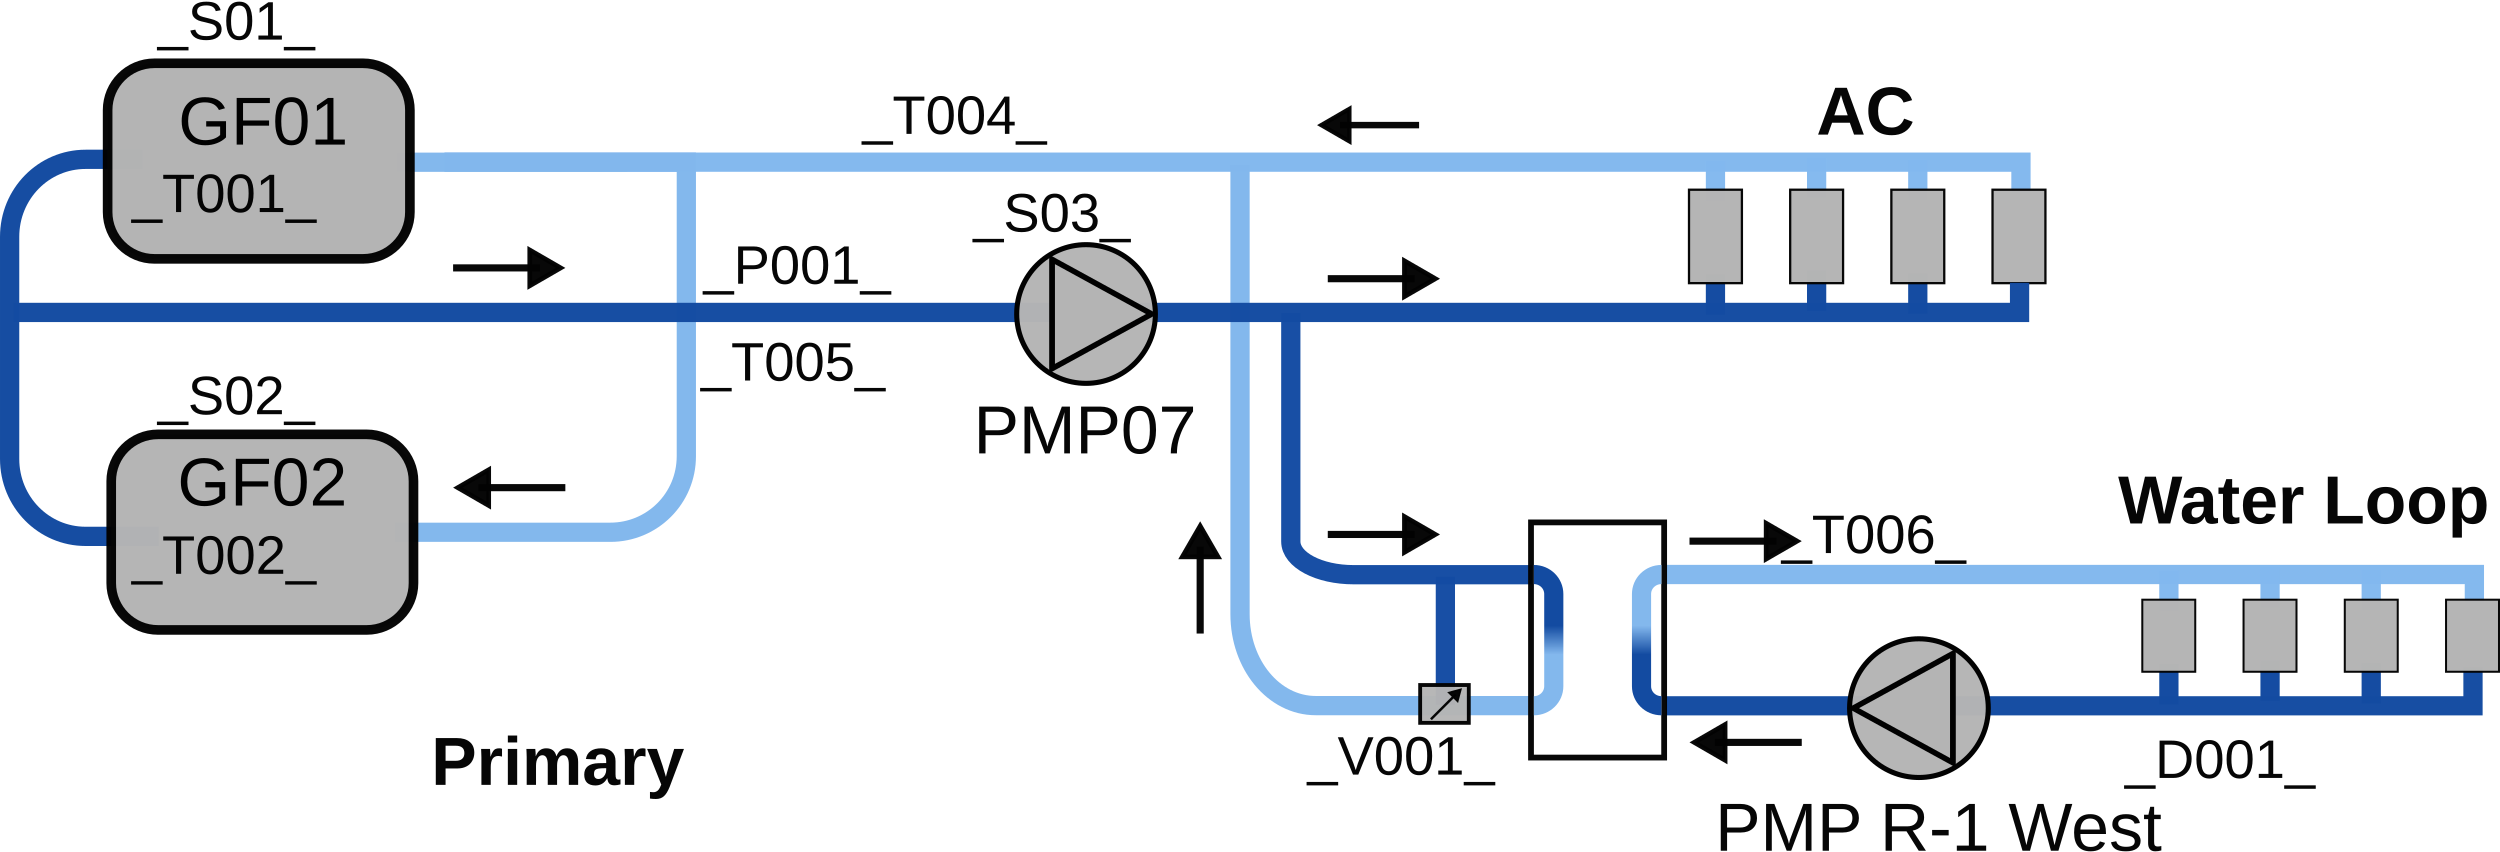
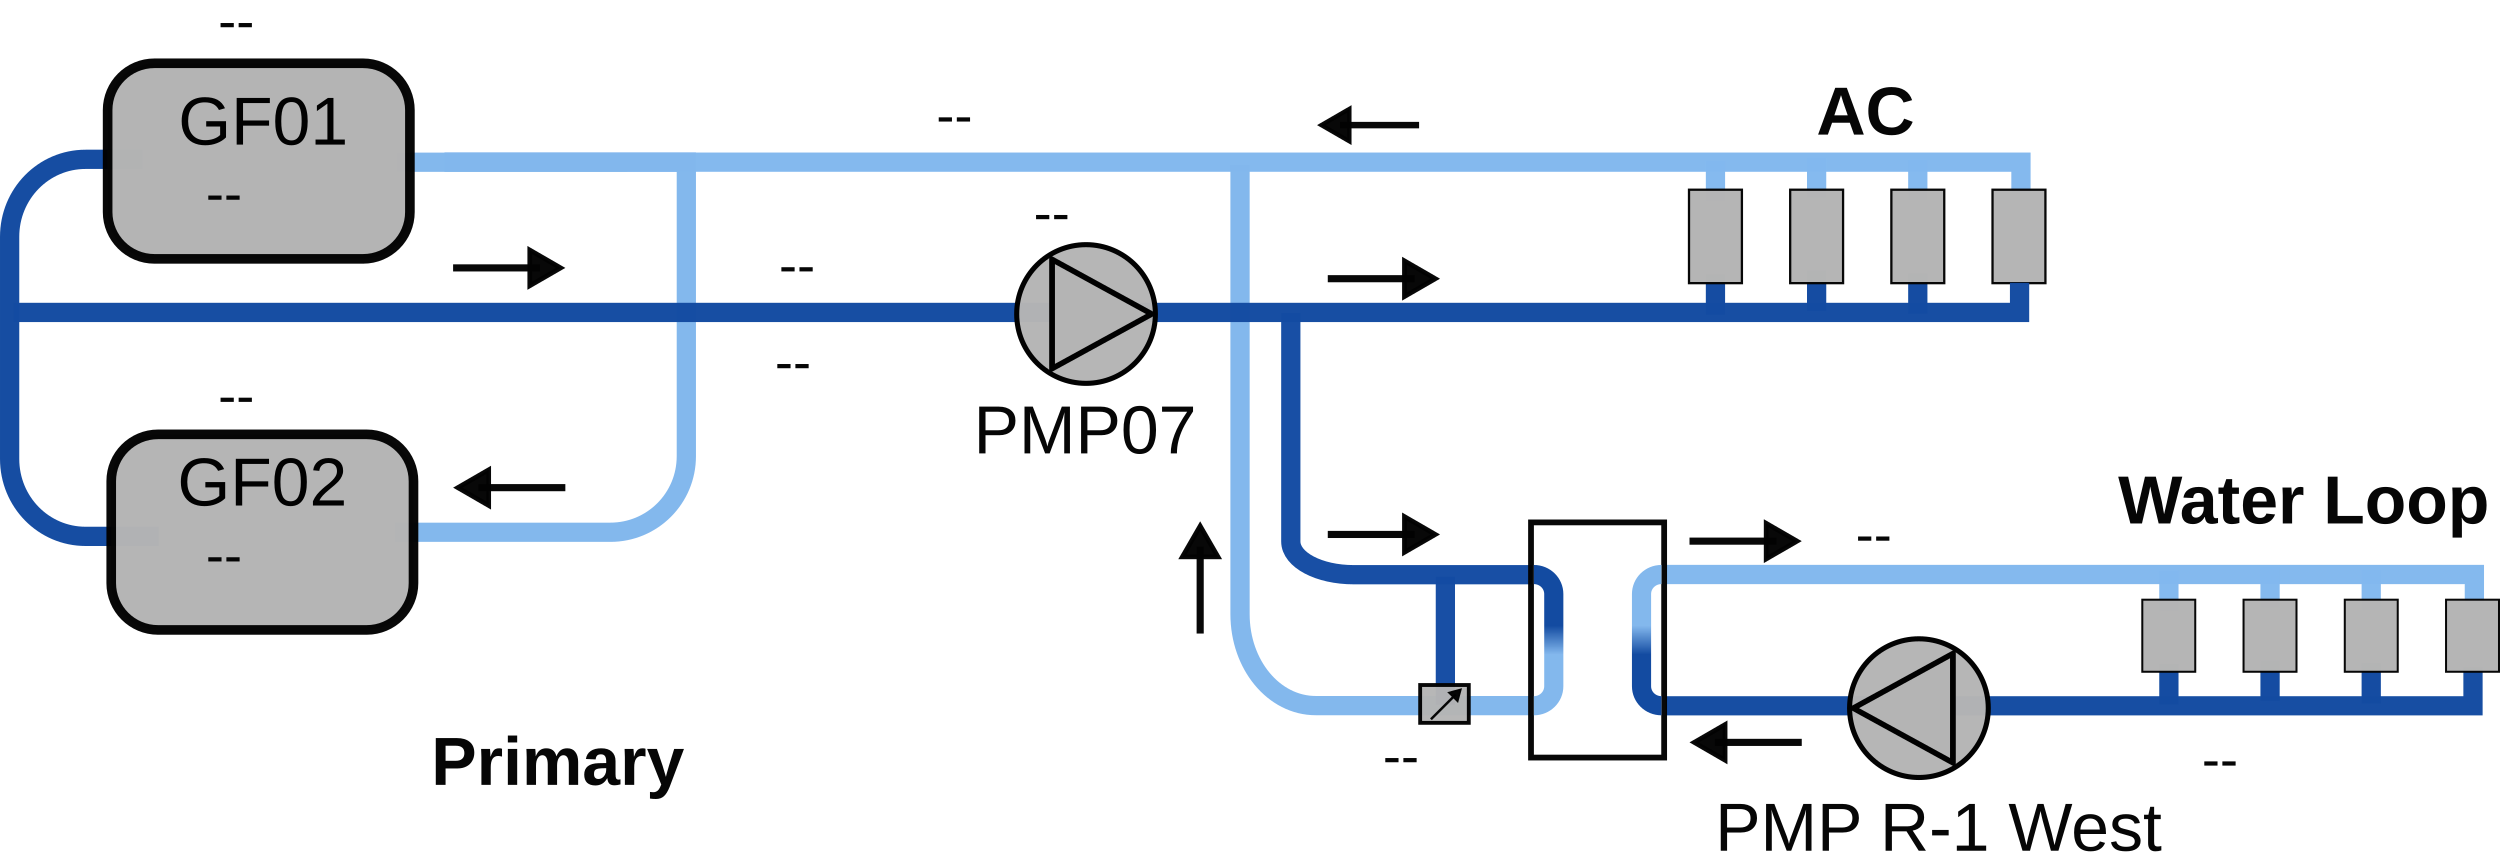
<svg xmlns="http://www.w3.org/2000/svg" xmlns:xlink="http://www.w3.org/1999/xlink" width="259.666mm" height="88.442mm" viewBox="0 0 259.666 88.442" version="1.1" id="svg1" xml:space="preserve">
  <defs id="defs1">
    <linearGradient id="linearGradient49">
      <stop style="stop-color:#134ba1;stop-opacity:1;" offset="0" id="stop49" />
      <stop style="stop-color:#82b7ed;stop-opacity:0.992;" offset="1" id="stop50" />
    </linearGradient>
    <marker style="overflow:visible" id="marker15" refX="0" refY="0" orient="auto-start-reverse" markerWidth="1" markerHeight="1" viewBox="0 0 1 1" preserveAspectRatio="xMidYMid">
      <path transform="scale(0.5)" style="fill:context-stroke;fill-rule:evenodd;stroke:context-stroke;stroke-width:1pt" d="M 5.77,0 -2.88,5 V -5 Z" id="path15" />
    </marker>
    <marker style="overflow:visible" id="Triangle" refX="0" refY="0" orient="auto-start-reverse" markerWidth="1" markerHeight="1" viewBox="0 0 1 1" preserveAspectRatio="xMidYMid">
      <path transform="scale(0.5)" style="fill:context-stroke;fill-rule:evenodd;stroke:context-stroke;stroke-width:1pt" d="M 5.77,0 -2.88,5 V -5 Z" id="path135" />
    </marker>
    <linearGradient id="swatch3">
      <stop style="stop-color:#000000;stop-opacity:1;" offset="0" id="stop3" />
    </linearGradient>
    <rect x="125.642" y="209.404" width="60.328" height="26.923" id="rect3" />
    <rect x="125.642" y="209.404" width="60.328" height="26.923" id="rect9" />
-     <linearGradient xlink:href="#linearGradient49" id="linearGradient50" x1="93.766" y1="42.17" x2="93.766" y2="43.699" gradientUnits="userSpaceOnUse" gradientTransform="matrix(2.009487,0,0,1.968668,-77.5541,-24.2474)" />
-     <linearGradient xlink:href="#linearGradient49" id="linearGradient51" gradientUnits="userSpaceOnUse" gradientTransform="matrix(-2.009487,0,0,-1.968668,309.4651,144.8002)" x1="93.766" y1="42.17" x2="93.766" y2="43.699" />
+     <linearGradient href="#linearGradient49" xlink:href="#linearGradient49" id="linearGradient50" x1="93.766" y1="42.17" x2="93.766" y2="43.699" gradientUnits="userSpaceOnUse" gradientTransform="matrix(2.009487,0,0,1.968668,-77.5541,-24.2474)" />
+     <linearGradient href="#linearGradient49" xlink:href="#linearGradient49" id="linearGradient51" gradientUnits="userSpaceOnUse" gradientTransform="matrix(-2.009487,0,0,-1.968668,309.4651,144.8002)" x1="93.766" y1="42.17" x2="93.766" y2="43.699" />
  </defs>
  <g id="layer1" transform="translate(49.9867,6.211743)">
    <path style="opacity:0.99;fill:none;fill-opacity:0.992;stroke:#144ca1;stroke-width:2;stroke-dasharray:none;stroke-opacity:0.992" d="m 123.027,67.097 h 83.847 l 3.8e-4,-4.007" id="path47" />
    <path style="opacity:0.99;fill:none;fill-opacity:0.992;stroke:#82b7ed;stroke-width:2;stroke-dasharray:none;stroke-opacity:0.992" d="m 123.043,53.462 h 83.976 l 3.1e-4,2.936" id="path41" />
    <path style="opacity:0.99;fill:#b4b4b4;fill-opacity:1;stroke:#134ba1;stroke-width:2;stroke-dasharray:none;stroke-opacity:1" d="m 128.192,22.269 v 4.209" id="path35" />
    <path style="opacity:0.99;fill:#b4b4b4;fill-opacity:1;stroke:#134ba1;stroke-width:2;stroke-dasharray:none;stroke-opacity:1" d="m 138.7,21.895 v 4.209" id="path36" />
    <path style="opacity:0.99;fill:#b4b4b4;fill-opacity:1;stroke:#134ba1;stroke-width:2;stroke-dasharray:none;stroke-opacity:1" d="m 149.208,22.175 v 4.209" id="path37" />
    <path style="opacity:0.99;fill:none;fill-opacity:0.992;stroke:#82b7ed;stroke-width:2;stroke-dasharray:none;stroke-opacity:0.992" d="M -3.825,10.635 H 159.923 l 3.1e-4,3.165" id="path5" />
    <path style="opacity:0.99;fill:#b4b4b4;fill-opacity:1;stroke:#82b8ee;stroke-width:2;stroke-dasharray:none;stroke-opacity:0.984" d="m 128.192,10.482 v 4.209" id="path29" />
    <path style="opacity:0.99;fill:#b4b4b4;fill-opacity:1;stroke:#82b8ee;stroke-width:2;stroke-dasharray:none;stroke-opacity:0.984" d="m 138.7,10.108 v 4.209" id="path30" />
    <path style="opacity:0.99;fill:#b4b4b4;fill-opacity:1;stroke:#82b8ee;stroke-width:2;stroke-dasharray:none;stroke-opacity:0.984" d="m 149.208,10.389 v 4.209" id="path31" />
    <g id="g8-9" transform="matrix(-1,0,0,1,42.12472,20.28807)" style="fill:#b4b4b4;fill-opacity:0.984">
      <circle style="opacity:0.99;fill:#b4b4b4;fill-opacity:0.984;stroke:#000000;stroke-width:0.529;stroke-dasharray:none;stroke-opacity:1" id="path7-3" cx="-107.202" cy="47.053" r="7.203" />
      <path style="opacity:0.99;fill:#b4b4b4;fill-opacity:0.984;stroke:#000000;stroke-width:0.529;stroke-dasharray:none;stroke-opacity:1" id="path8-7" d="m -105.413,49.485 -4.569,2.638 -4.569,2.638 v -5.276 -5.276 l 4.569,2.638 z" transform="matrix(1.132721,0,0,1.074664,19.02413,-6.126881)" />
    </g>
    <path style="opacity:0.99;fill:none;stroke:#82b7ed;stroke-width:2;stroke-dasharray:none;stroke-opacity:1" d="m -8.795,10.636 h 22.197 c 4.375,0 4.873,-0.002 7.898,-9.92e-4 v 30.54 c 0,4.375 -3.523,7.898 -7.898,7.898 H -8.982" id="path9" />
    <path style="opacity:0.99;fill:none;fill-opacity:1;stroke:#144ca1;stroke-width:2;stroke-dasharray:none;stroke-opacity:1" d="m -33.498,49.499 h -7.597 c -4.372,0 -7.891,-3.589 -7.891,-8.047 V 18.384 c 0,-4.458 3.52,-8.047 7.891,-8.047 h 5.915" id="rect4" />
    <rect style="opacity:0.99;fill:#b3b3b3;fill-opacity:0.992;stroke:#000000;stroke-width:1;stroke-dasharray:none;stroke-opacity:0.976" id="rect8" width="31.396" height="20.315" x="-38.434" y="38.902" ry="4.864" />
    <rect style="opacity:0.99;fill:#b3b3b3;fill-opacity:1;stroke:#000000;stroke-width:1;stroke-dasharray:none;stroke-opacity:0.976" id="rect1" width="31.396" height="20.315" x="-38.808" y="0.361" ry="4.864" />
    <text xml:space="preserve" transform="matrix(0.5291667,0,0,0.5291667,-97.9586,-108.3543)" id="text2" style="font-style:normal;font-variant:normal;font-weight:normal;font-stretch:normal;font-size:13.333px;font-family:Arial;-inkscape-font-specification:'Arial, Normal';font-variant-ligatures:normal;font-variant-caps:normal;font-variant-numeric:normal;font-variant-east-asian:normal;text-align:start;writing-mode:lr-tb;direction:ltr;white-space:pre;shape-inside:url(#rect3);display:inline;opacity:0.99;fill:#000000;fill-opacity:1;stroke:none;stroke-width:1.999;stroke-dasharray:none;stroke-opacity:1">
      <tspan x="125.643" y="221.414" id="tspan5">GF01</tspan>
    </text>
    <text xml:space="preserve" transform="matrix(0.5291667,0,0,0.5291667,-98.04607,-70.87236)" id="text8" style="font-style:normal;font-variant:normal;font-weight:normal;font-stretch:normal;font-size:13.333px;font-family:Arial;-inkscape-font-specification:'Arial, Normal';font-variant-ligatures:normal;font-variant-caps:normal;font-variant-numeric:normal;font-variant-east-asian:normal;text-align:start;writing-mode:lr-tb;direction:ltr;white-space:pre;shape-inside:url(#rect9);display:inline;opacity:0.99;fill:#000000;fill-opacity:1;stroke:none;stroke-width:1.999;stroke-dasharray:none;stroke-opacity:1">
      <tspan x="125.643" y="221.414" id="tspan6">GF02</tspan>
    </text>
    <path style="opacity:0.99;fill:none;stroke:#82b7ed;stroke-width:2;stroke-dasharray:none;stroke-opacity:1" d="m 78.811,10.925 v 46.653 c 0,5.263 3.507,9.499 7.863,9.499 h 22.284" id="path10" />
    <path style="opacity:0.99;fill:none;stroke:#134ba2;stroke-width:2;stroke-dasharray:none;stroke-opacity:0.984" d="m 84.084,26.287 v 23.74 c 0,1.913 2.914,3.454 6.533,3.454 h 18.514" id="path11" />
    <path style="opacity:0.99;fill:none;fill-opacity:0.984;stroke:#134ba2;stroke-width:2;stroke-dasharray:none;stroke-opacity:0.984" d="M 100.139,53.712 V 66.996" id="path12" />
    <rect style="opacity:0.99;fill:#b4b4b4;fill-opacity:0.976;stroke:#000000;stroke-width:0.4;stroke-dasharray:none;stroke-opacity:0.976" id="rect12" width="5.051" height="3.929" x="97.52" y="64.938" />
    <path style="opacity:0.99;fill:none;fill-opacity:0.976;stroke:#000000;stroke-width:0.259;stroke-dasharray:none;stroke-opacity:0.976;marker-end:url(#Triangle)" d="m 98.639,68.497 2.578,-2.578" id="path13" />
    <path style="opacity:0.99;fill:none;fill-opacity:0.976;stroke:#000000;stroke-width:0.74;stroke-dasharray:none;stroke-opacity:0.976;marker-start:url(#marker15)" d="M -0.297,44.439 H 8.734" id="path16" />
    <path style="opacity:0.99;fill:none;fill-opacity:0.976;stroke:#000000;stroke-width:0.673;stroke-dasharray:none;stroke-opacity:0.976;marker-start:url(#marker15)" d="m 89.198,6.783 h 8.211" id="path17" />
    <path style="opacity:0.99;fill:none;fill-opacity:0.976;stroke:#000000;stroke-width:0.74;stroke-dasharray:none;stroke-opacity:0.976;marker-start:url(#marker15)" d="M 6.106,21.614 H -2.925" id="path18" />
    <path style="opacity:0.99;fill:none;fill-opacity:0.976;stroke:#000000;stroke-width:0.74;stroke-dasharray:none;stroke-opacity:0.976;marker-start:url(#marker15)" d="M 96.956,22.736 H 87.925" id="path19" />
    <path style="opacity:0.99;fill:none;fill-opacity:0.976;stroke:#000000;stroke-width:0.74;stroke-dasharray:none;stroke-opacity:0.976;marker-start:url(#marker15)" d="M 96.956,49.3 H 87.925" id="path20" />
    <rect style="opacity:0.99;fill:none;fill-opacity:1;stroke:#000000;stroke-width:0.6;stroke-dasharray:none;stroke-opacity:0.976" id="rect10" width="13.829" height="24.426" x="109.034" y="48.048" ry="0" />
    <rect style="opacity:0.99;fill:#b4b4b4;fill-opacity:1;stroke:#000000;stroke-width:0.238;stroke-dasharray:none;stroke-opacity:0.976" id="rect26" width="5.495" height="9.706" x="125.444" y="13.493" ry="0" />
    <rect style="opacity:0.99;fill:#b4b4b4;fill-opacity:1;stroke:#000000;stroke-width:0.238;stroke-dasharray:none;stroke-opacity:0.976" id="rect27" width="5.495" height="9.706" x="135.952" y="13.493" ry="0" />
    <rect style="opacity:0.99;fill:#b4b4b4;fill-opacity:1;stroke:#000000;stroke-width:0.238;stroke-dasharray:none;stroke-opacity:0.976" id="rect28" width="5.495" height="9.706" x="146.461" y="13.493" ry="0" />
    <rect style="opacity:0.99;fill:#b4b4b4;fill-opacity:1;stroke:#000000;stroke-width:0.238;stroke-dasharray:none;stroke-opacity:0.976" id="rect29" width="5.495" height="9.706" x="156.969" y="13.493" ry="0" />
    <path style="opacity:0.99;fill:none;fill-opacity:0.992;stroke:#144ca1;stroke-width:2;stroke-dasharray:none;stroke-opacity:0.992" d="M -48.601,26.242 H 159.778 l 3.8e-4,-3.081" id="path32" />
    <g id="g8" transform="translate(170.018,-20.65019)" style="fill:#b4b4b4;fill-opacity:0.984">
      <circle style="opacity:0.99;fill:#b4b4b4;fill-opacity:0.984;stroke:#000000;stroke-width:0.529;stroke-dasharray:none;stroke-opacity:1" id="path7" cx="-107.202" cy="47.053" r="7.203" />
      <path style="opacity:0.99;fill:#b4b4b4;fill-opacity:0.984;stroke:#000000;stroke-width:0.529;stroke-dasharray:none;stroke-opacity:1" id="path8" d="m -105.413,49.485 -4.569,2.638 -4.569,2.638 v -5.276 -5.276 l 4.569,2.638 z" transform="matrix(1.132721,0,0,1.074664,19.02413,-6.126881)" />
    </g>
    <path style="opacity:0.99;fill:#b4b4b4;fill-opacity:1;stroke:#134ba1;stroke-width:2;stroke-dasharray:none;stroke-opacity:1" d="m 175.288,62.75 v 4.209" id="path38" />
    <path style="opacity:0.99;fill:#b4b4b4;fill-opacity:1;stroke:#134ba1;stroke-width:2;stroke-dasharray:none;stroke-opacity:1" d="m 185.796,62.376 v 4.209" id="path39" />
    <path style="opacity:0.99;fill:#b4b4b4;fill-opacity:1;stroke:#134ba1;stroke-width:2;stroke-dasharray:none;stroke-opacity:1" d="m 196.304,62.656 v 4.209" id="path40" />
    <path style="opacity:0.99;fill:#b4b4b4;fill-opacity:1;stroke:#82b8ee;stroke-width:2;stroke-dasharray:none;stroke-opacity:0.984" d="m 175.288,53.08 v 4.209" id="path42" />
    <path style="opacity:0.99;fill:#b4b4b4;fill-opacity:1;stroke:#82b8ee;stroke-width:2;stroke-dasharray:none;stroke-opacity:0.984" d="m 185.796,52.706 v 4.209" id="path43" />
    <path style="opacity:0.99;fill:#b4b4b4;fill-opacity:1;stroke:#82b8ee;stroke-width:2;stroke-dasharray:none;stroke-opacity:0.984" d="m 196.304,52.987 v 4.209" id="path44" />
    <rect style="opacity:0.99;fill:#b4b4b4;fill-opacity:1;stroke:#000000;stroke-width:0.209;stroke-dasharray:none;stroke-opacity:0.976" id="rect44" width="5.5" height="7.486" x="172.526" y="56.076" ry="0" />
    <rect style="opacity:0.99;fill:#b4b4b4;fill-opacity:1;stroke:#000000;stroke-width:0.209;stroke-dasharray:none;stroke-opacity:0.976" id="rect45" width="5.5" height="7.486" x="183.042" y="56.076" ry="0" />
    <rect style="opacity:0.99;fill:#b4b4b4;fill-opacity:1;stroke:#000000;stroke-width:0.209;stroke-dasharray:none;stroke-opacity:0.976" id="rect46" width="5.5" height="7.486" x="193.558" y="56.076" ry="0" />
    <rect style="opacity:0.99;fill:#b4b4b4;fill-opacity:1;stroke:#000000;stroke-width:0.209;stroke-dasharray:none;stroke-opacity:0.976" id="rect47" width="5.5" height="7.486" x="204.075" y="56.076" ry="0" />
    <path style="opacity:1;fill:none;stroke:url(#linearGradient50);stroke-width:1.989" d="m 109.331,53.463 c 1.146,0 2.068,0.903 2.068,2.026 v 9.576 c 0,1.122 -0.922,2.026 -2.068,2.026" id="rect48" />
    <path style="opacity:1;fill:none;stroke:url(#linearGradient51);stroke-width:1.989" d="m 122.58,67.09 c -1.146,0 -2.068,-0.903 -2.068,-2.026 v -9.576 c 0,-1.122 0.922,-2.026 2.068,-2.026" id="path50" />
    <text xml:space="preserve" style="font-style:normal;font-variant:normal;font-weight:normal;font-stretch:normal;font-size:7.056px;font-family:Arial;-inkscape-font-specification:'Arial, Normal';font-variant-ligatures:normal;font-variant-caps:normal;font-variant-numeric:normal;font-variant-east-asian:normal;text-align:start;writing-mode:lr-tb;direction:ltr;text-anchor:start;opacity:0.99;fill:#000000;fill-opacity:0.984;stroke:none;stroke-width:2;stroke-dasharray:none;stroke-opacity:1" x="51.141" y="40.884" id="text51">
      <tspan id="tspan51" style="font-style:normal;font-variant:normal;font-weight:normal;font-stretch:normal;font-size:7.056px;font-family:Arial;-inkscape-font-specification:'Arial, Normal';font-variant-ligatures:normal;font-variant-caps:normal;font-variant-numeric:normal;font-variant-east-asian:normal;fill:#000000;fill-opacity:0.984;stroke:none;stroke-width:2;stroke-opacity:1" x="51.141" y="40.884">PMP07</tspan>
    </text>
    <text xml:space="preserve" style="font-style:normal;font-variant:normal;font-weight:normal;font-stretch:normal;font-size:7.056px;font-family:Arial;-inkscape-font-specification:'Arial, Normal';font-variant-ligatures:normal;font-variant-caps:normal;font-variant-numeric:normal;font-variant-east-asian:normal;text-align:start;writing-mode:lr-tb;direction:ltr;text-anchor:start;opacity:0.99;fill:#000000;fill-opacity:0.984;stroke:none;stroke-width:2;stroke-dasharray:none;stroke-opacity:1" x="128.164" y="82.148" id="text52">
      <tspan id="tspan91" x="128.164" y="82.148" style="stroke-width:2">PMP R-1 West</tspan>
    </text>
    <path style="opacity:0.99;fill:none;fill-opacity:0.976;stroke:#000000;stroke-width:0.74;stroke-dasharray:none;stroke-opacity:0.976;marker-start:url(#marker15)" d="m 74.671,50.561 v 9.031" id="path52" />
    <path style="opacity:0.99;fill:none;fill-opacity:0.976;stroke:#000000;stroke-width:0.74;stroke-dasharray:none;stroke-opacity:0.976;marker-start:url(#marker15)" d="m 128.124,70.897 h 9.031" id="path53" />
    <path style="opacity:0.99;fill:none;fill-opacity:0.976;stroke:#000000;stroke-width:0.74;stroke-dasharray:none;stroke-opacity:0.976;marker-start:url(#marker15)" d="m 134.527,49.995 h -9.031" id="path54" />
    <text xml:space="preserve" style="font-style:normal;font-variant:normal;font-weight:bold;font-stretch:normal;font-size:7.056px;font-family:Arial;-inkscape-font-specification:'Arial, Bold';font-variant-ligatures:normal;font-variant-caps:normal;font-variant-numeric:normal;font-variant-east-asian:normal;text-align:start;writing-mode:lr-tb;direction:ltr;text-anchor:start;opacity:0.99;fill:#000000;fill-opacity:0.984;stroke:none;stroke-width:2;stroke-dasharray:none;stroke-opacity:1" x="138.68" y="7.769" id="text54">
      <tspan id="tspan54" style="font-style:normal;font-variant:normal;font-weight:bold;font-stretch:normal;font-size:7.056px;font-family:Arial;-inkscape-font-specification:'Arial, Bold';font-variant-ligatures:normal;font-variant-caps:normal;font-variant-numeric:normal;font-variant-east-asian:normal;stroke-width:2" x="138.68" y="7.769">AC</tspan>
    </text>
    <text xml:space="preserve" style="font-style:normal;font-variant:normal;font-weight:bold;font-stretch:normal;font-size:7.056px;font-family:Arial;-inkscape-font-specification:'Arial, Bold';font-variant-ligatures:normal;font-variant-caps:normal;font-variant-numeric:normal;font-variant-east-asian:normal;text-align:start;writing-mode:lr-tb;direction:ltr;text-anchor:start;opacity:0.99;fill:#000000;fill-opacity:0.984;stroke:none;stroke-width:2;stroke-dasharray:none;stroke-opacity:1" x="170.024" y="48.162" id="text55">
      <tspan id="tspan90" x="170.024" y="48.162" style="stroke-width:2">Water Loop</tspan>
    </text>
    <text xml:space="preserve" style="font-style:normal;font-variant:normal;font-weight:normal;font-stretch:normal;font-size:5.644px;font-family:Arial;-inkscape-font-specification:'Arial, Normal';font-variant-ligatures:normal;font-variant-caps:normal;font-variant-numeric:normal;font-variant-east-asian:normal;text-align:center;writing-mode:lr-tb;direction:ltr;text-anchor:middle;opacity:0.99;fill:#000000;fill-opacity:0.984;stroke:none;stroke-width:2;stroke-dasharray:none;stroke-opacity:1" x="36.722" y="23.261" id="text56">
-       <tspan id="tspan83" x="36.722" y="23.261" style="stroke-width:2">_P001_</tspan>
+       <tspan id="scheme-value-P001" x="36.722" y="23.261" style="stroke-width:2">--</tspan>
    </text>
    <text xml:space="preserve" style="font-style:normal;font-variant:normal;font-weight:normal;font-stretch:normal;font-size:5.644px;font-family:Arial;-inkscape-font-specification:'Arial, Normal';font-variant-ligatures:normal;font-variant-caps:normal;font-variant-numeric:normal;font-variant-east-asian:normal;text-align:center;writing-mode:lr-tb;direction:ltr;text-anchor:middle;opacity:0.99;fill:#000000;fill-opacity:0.984;stroke:none;stroke-width:2;stroke-dasharray:none;stroke-opacity:1" x="36.299" y="33.316" id="text57">
-       <tspan id="tspan84" x="36.299" y="33.316" style="stroke-width:2">_T005_</tspan>
+       <tspan id="scheme-value-T005" x="36.299" y="33.316" style="stroke-width:2">--</tspan>
    </text>
    <text xml:space="preserve" style="font-style:normal;font-variant:normal;font-weight:normal;font-stretch:normal;font-size:5.644px;font-family:Arial;-inkscape-font-specification:'Arial, Normal';font-variant-ligatures:normal;font-variant-caps:normal;font-variant-numeric:normal;font-variant-east-asian:normal;text-align:center;writing-mode:lr-tb;direction:ltr;text-anchor:middle;opacity:0.99;fill:#000000;fill-opacity:0.984;stroke:none;stroke-width:2;stroke-dasharray:none;stroke-opacity:1" x="53.067" y="7.695" id="text57-6">
-       <tspan id="tspan82" x="53.067" y="7.695" style="stroke-width:2">_T004_</tspan>
+       <tspan id="scheme-value-T004" x="53.067" y="7.695" style="stroke-width:2">--</tspan>
    </text>
    <text xml:space="preserve" style="font-style:normal;font-variant:normal;font-weight:normal;font-stretch:normal;font-size:5.644px;font-family:Arial;-inkscape-font-specification:'Arial, Normal';font-variant-ligatures:normal;font-variant-caps:normal;font-variant-numeric:normal;font-variant-east-asian:normal;text-align:center;writing-mode:lr-tb;direction:ltr;text-anchor:middle;opacity:0.99;fill:#000000;fill-opacity:0.984;stroke:none;stroke-width:2;stroke-dasharray:none;stroke-opacity:1" x="-22.802" y="53.385" id="text59">
-       <tspan id="tspan79" x="-22.802" y="53.385" style="stroke-width:2">_T002_</tspan>
+       <tspan id="scheme-value-T002" x="-22.802" y="53.385" style="stroke-width:2">--</tspan>
    </text>
    <text xml:space="preserve" style="font-style:normal;font-variant:normal;font-weight:normal;font-stretch:normal;font-size:5.644px;font-family:Arial;-inkscape-font-specification:'Arial, Normal';font-variant-ligatures:normal;font-variant-caps:normal;font-variant-numeric:normal;font-variant-east-asian:normal;text-align:center;writing-mode:lr-tb;direction:ltr;text-anchor:middle;opacity:0.99;fill:#000000;fill-opacity:0.984;stroke:none;stroke-width:2;stroke-dasharray:none;stroke-opacity:1" x="-22.802" y="15.817" id="text60">
-       <tspan id="tspan78" x="-22.802" y="15.817" style="stroke-width:2">_T001_</tspan>
+       <tspan id="scheme-value-T001" x="-22.802" y="15.817" style="stroke-width:2">--</tspan>
    </text>
    <text xml:space="preserve" style="font-style:normal;font-variant:normal;font-weight:normal;font-stretch:normal;font-size:5.644px;font-family:Arial;-inkscape-font-specification:'Arial, Normal';font-variant-ligatures:normal;font-variant-caps:normal;font-variant-numeric:normal;font-variant-east-asian:normal;text-align:center;writing-mode:lr-tb;direction:ltr;text-anchor:middle;opacity:0.99;fill:#000000;fill-opacity:0.984;stroke:none;stroke-width:2;stroke-dasharray:none;stroke-opacity:1" x="148.555" y="51.23" id="text61">
-       <tspan id="tspan87" x="148.555" y="51.23" style="stroke-width:2">_T006_</tspan>
+       <tspan id="scheme-value-T006" x="148.555" y="51.23" style="stroke-width:2">--</tspan>
    </text>
    <text xml:space="preserve" style="font-style:normal;font-variant:normal;font-weight:normal;font-stretch:normal;font-size:5.644px;font-family:Arial;-inkscape-font-specification:'Arial, Normal';font-variant-ligatures:normal;font-variant-caps:normal;font-variant-numeric:normal;font-variant-east-asian:normal;text-align:center;writing-mode:lr-tb;direction:ltr;text-anchor:middle;opacity:0.99;fill:#000000;fill-opacity:0.984;stroke:none;stroke-width:2;stroke-dasharray:none;stroke-opacity:1" x="184.516" y="74.591" id="text71">
-       <tspan id="tspan86" x="184.516" y="74.591" style="stroke-width:2">_D001_</tspan>
+       <tspan id="scheme-value-D001" x="184.516" y="74.591" style="stroke-width:2">--</tspan>
    </text>
    <text xml:space="preserve" style="font-style:normal;font-variant:normal;font-weight:normal;font-stretch:normal;font-size:5.644px;font-family:Arial;-inkscape-font-specification:'Arial, Normal';font-variant-ligatures:normal;font-variant-caps:normal;font-variant-numeric:normal;font-variant-east-asian:normal;text-align:center;writing-mode:lr-tb;direction:ltr;text-anchor:middle;opacity:0.99;fill:#000000;fill-opacity:0.984;stroke:none;stroke-width:2;stroke-dasharray:none;stroke-opacity:1" x="99.45" y="74.242" id="text74">
-       <tspan id="tspan85" x="99.45" y="74.242" style="stroke-width:2">_V001_</tspan>
+       <tspan id="scheme-value-V001" x="99.45" y="74.242" style="stroke-width:2">--</tspan>
    </text>
    <text xml:space="preserve" style="font-style:normal;font-variant:normal;font-weight:bold;font-stretch:normal;font-size:7.056px;font-family:Arial;-inkscape-font-specification:'Arial, Bold';font-variant-ligatures:normal;font-variant-caps:normal;font-variant-numeric:normal;font-variant-east-asian:normal;text-align:start;writing-mode:lr-tb;direction:ltr;text-anchor:start;opacity:0.99;fill:#000000;fill-opacity:0.984;stroke:none;stroke-width:2;stroke-dasharray:none;stroke-opacity:1" x="-5.191" y="75.308" id="text76">
      <tspan id="tspan89" x="-5.191" y="75.308" style="stroke-width:2">Primary</tspan>
    </text>
    <text xml:space="preserve" style="font-style:normal;font-variant:normal;font-weight:normal;font-stretch:normal;font-size:5.644px;font-family:Arial;-inkscape-font-specification:'Arial, Normal';font-variant-ligatures:normal;font-variant-caps:normal;font-variant-numeric:normal;font-variant-east-asian:normal;text-align:center;writing-mode:lr-tb;direction:ltr;text-anchor:middle;opacity:0.99;fill:#000000;fill-opacity:0.984;stroke:none;stroke-width:2;stroke-dasharray:none;stroke-opacity:1" x="63.176" y="17.837" id="text1">
-       <tspan id="tspan1" x="63.176" y="17.837" style="stroke-width:2">_S03_</tspan>
+       <tspan id="scheme-value-S003" x="63.176" y="17.837" style="stroke-width:2">--</tspan>
    </text>
    <text xml:space="preserve" style="font-style:normal;font-variant:normal;font-weight:normal;font-stretch:normal;font-size:5.644px;font-family:Arial;-inkscape-font-specification:'Arial, Normal';font-variant-ligatures:normal;font-variant-caps:normal;font-variant-numeric:normal;font-variant-east-asian:normal;text-align:center;writing-mode:lr-tb;direction:ltr;text-anchor:middle;opacity:0.99;fill:#000000;fill-opacity:0.984;stroke:none;stroke-width:2;stroke-dasharray:none;stroke-opacity:1" x="-21.53" y="-2.102" id="text1-8">
-       <tspan id="tspan1-9" x="-21.53" y="-2.102" style="stroke-width:2">_S01_</tspan>
+       <tspan id="scheme-value-S001" x="-21.53" y="-2.102" style="stroke-width:2">--</tspan>
    </text>
    <text xml:space="preserve" style="font-style:normal;font-variant:normal;font-weight:normal;font-stretch:normal;font-size:5.644px;font-family:Arial;-inkscape-font-specification:'Arial, Normal';font-variant-ligatures:normal;font-variant-caps:normal;font-variant-numeric:normal;font-variant-east-asian:normal;text-align:center;writing-mode:lr-tb;direction:ltr;text-anchor:middle;opacity:0.99;fill:#000000;fill-opacity:0.984;stroke:none;stroke-width:2;stroke-dasharray:none;stroke-opacity:1" x="-21.53" y="36.812" id="text3">
-       <tspan id="tspan2" x="-21.53" y="36.812" style="stroke-width:2">_S02_</tspan>
+       <tspan id="scheme-value-S002" x="-21.53" y="36.812" style="stroke-width:2">--</tspan>
    </text>
  </g>
</svg>
